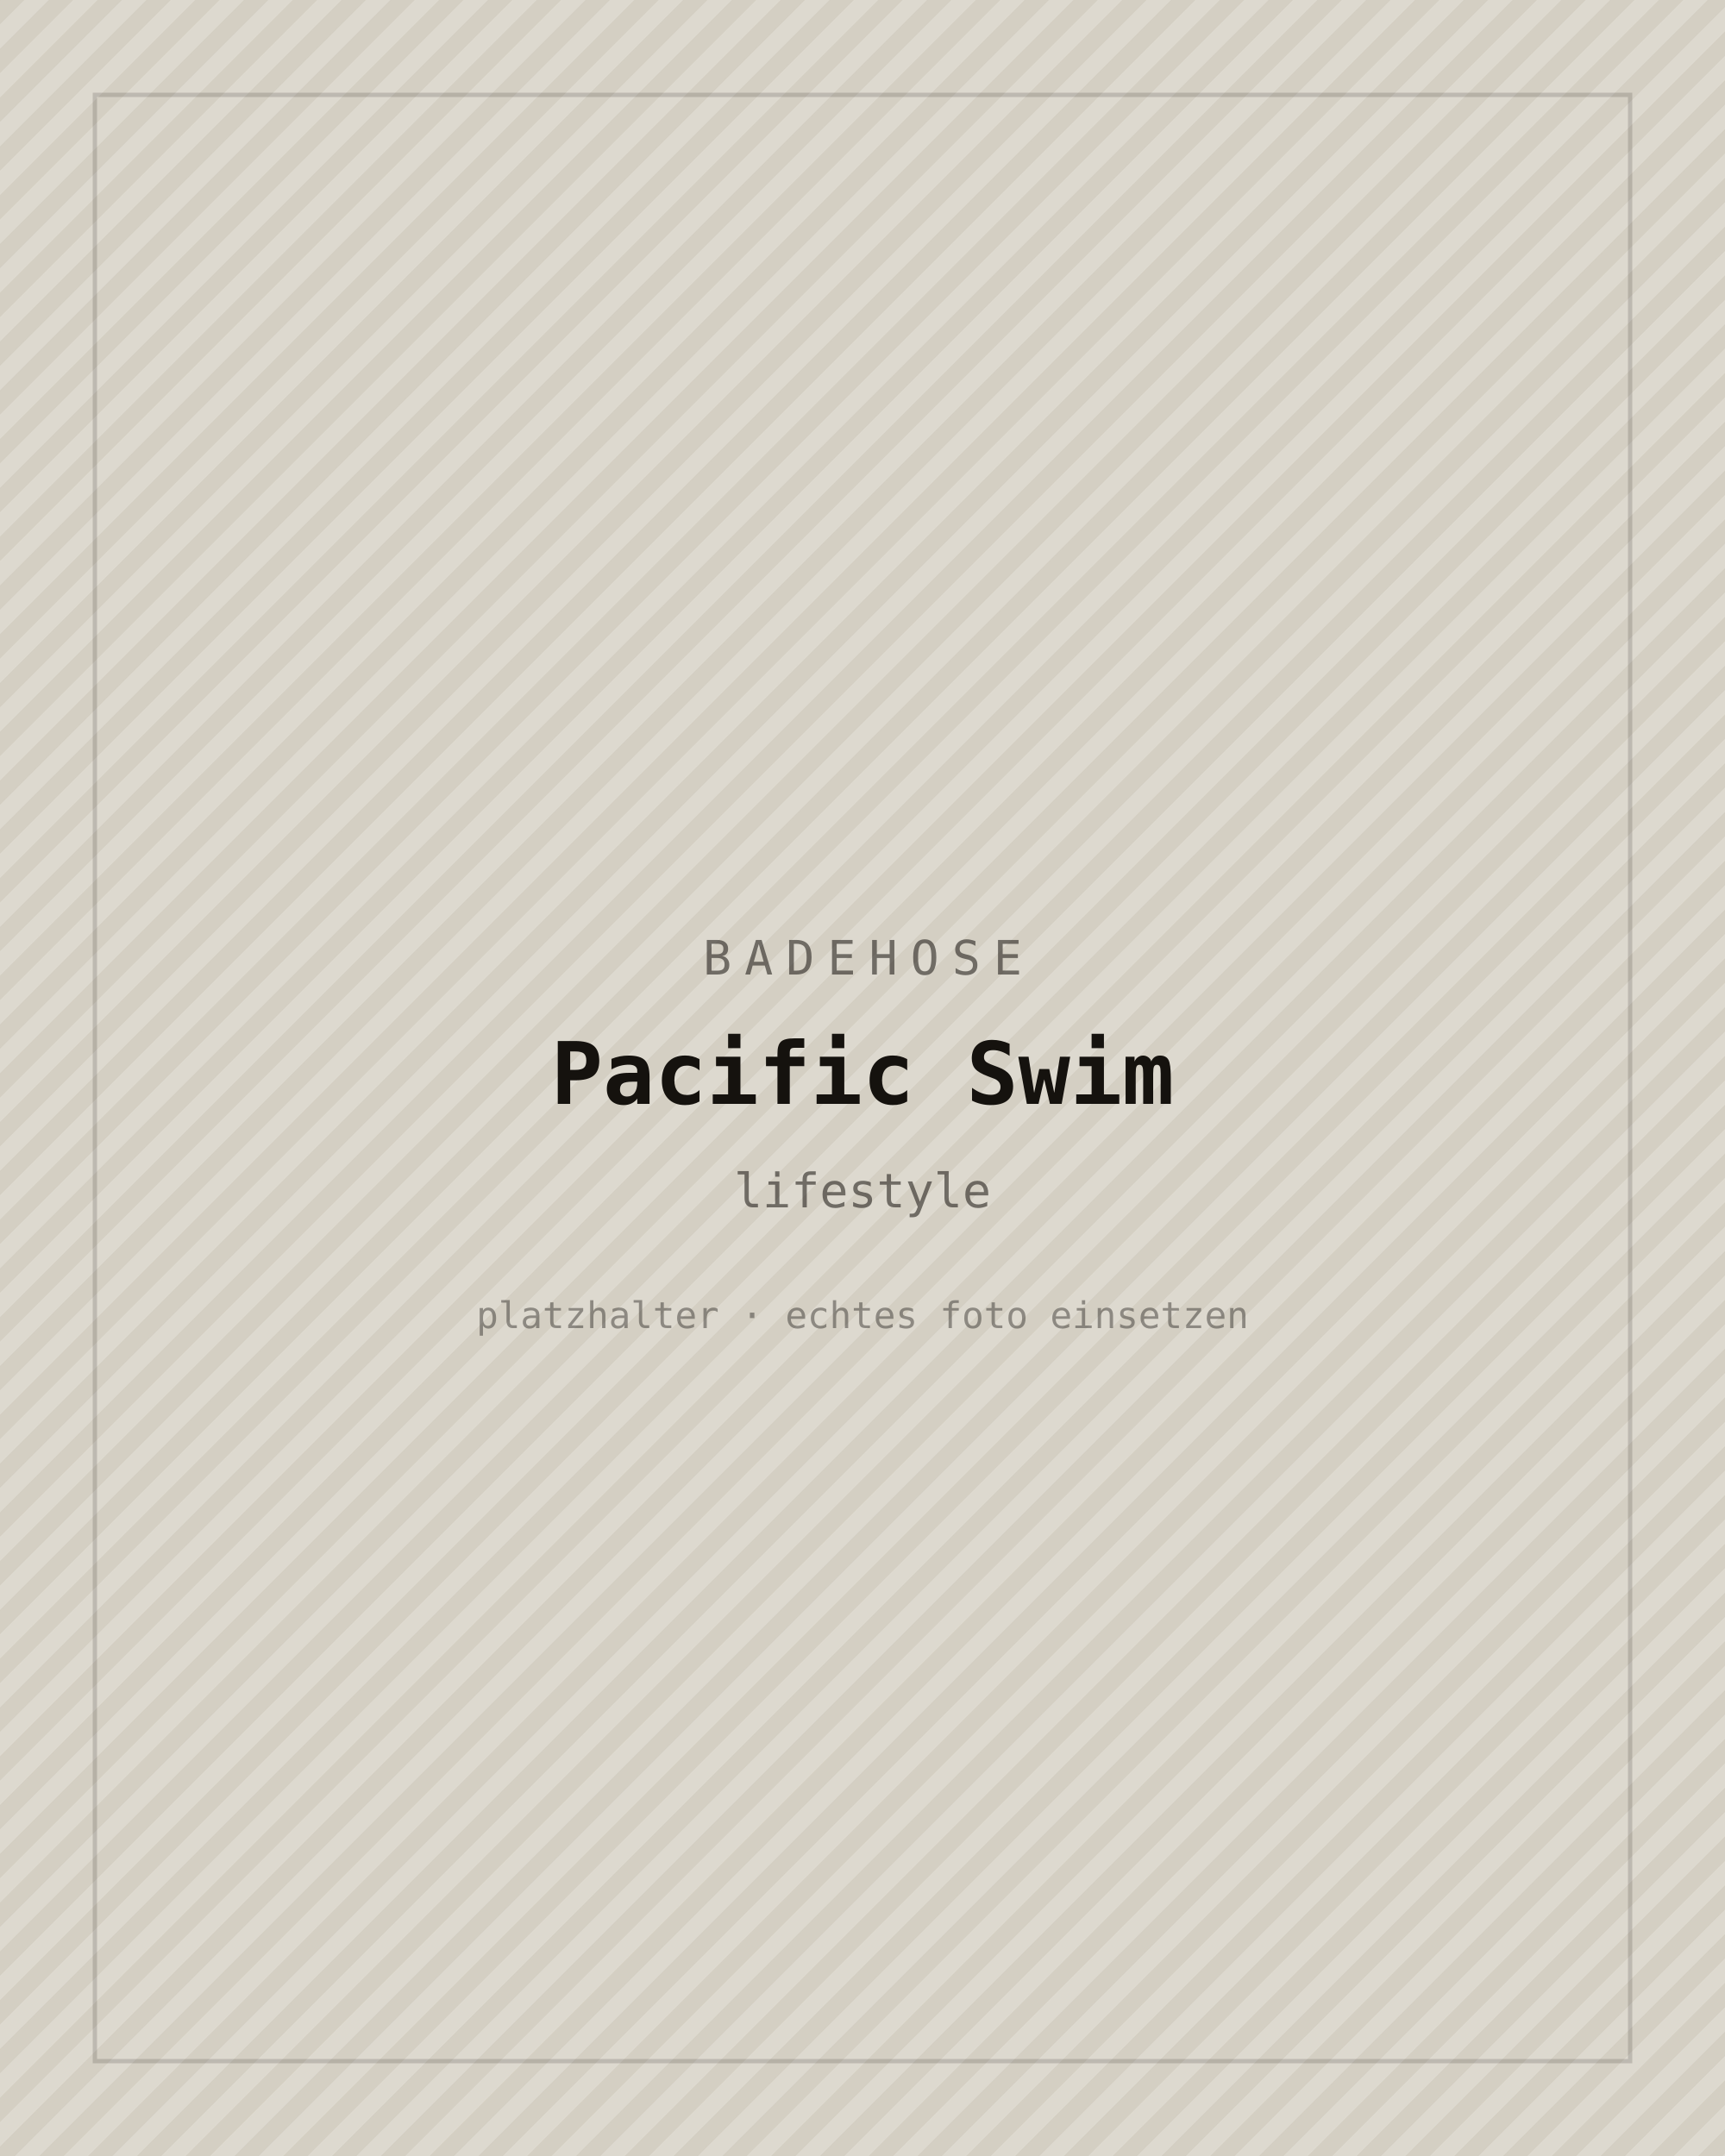
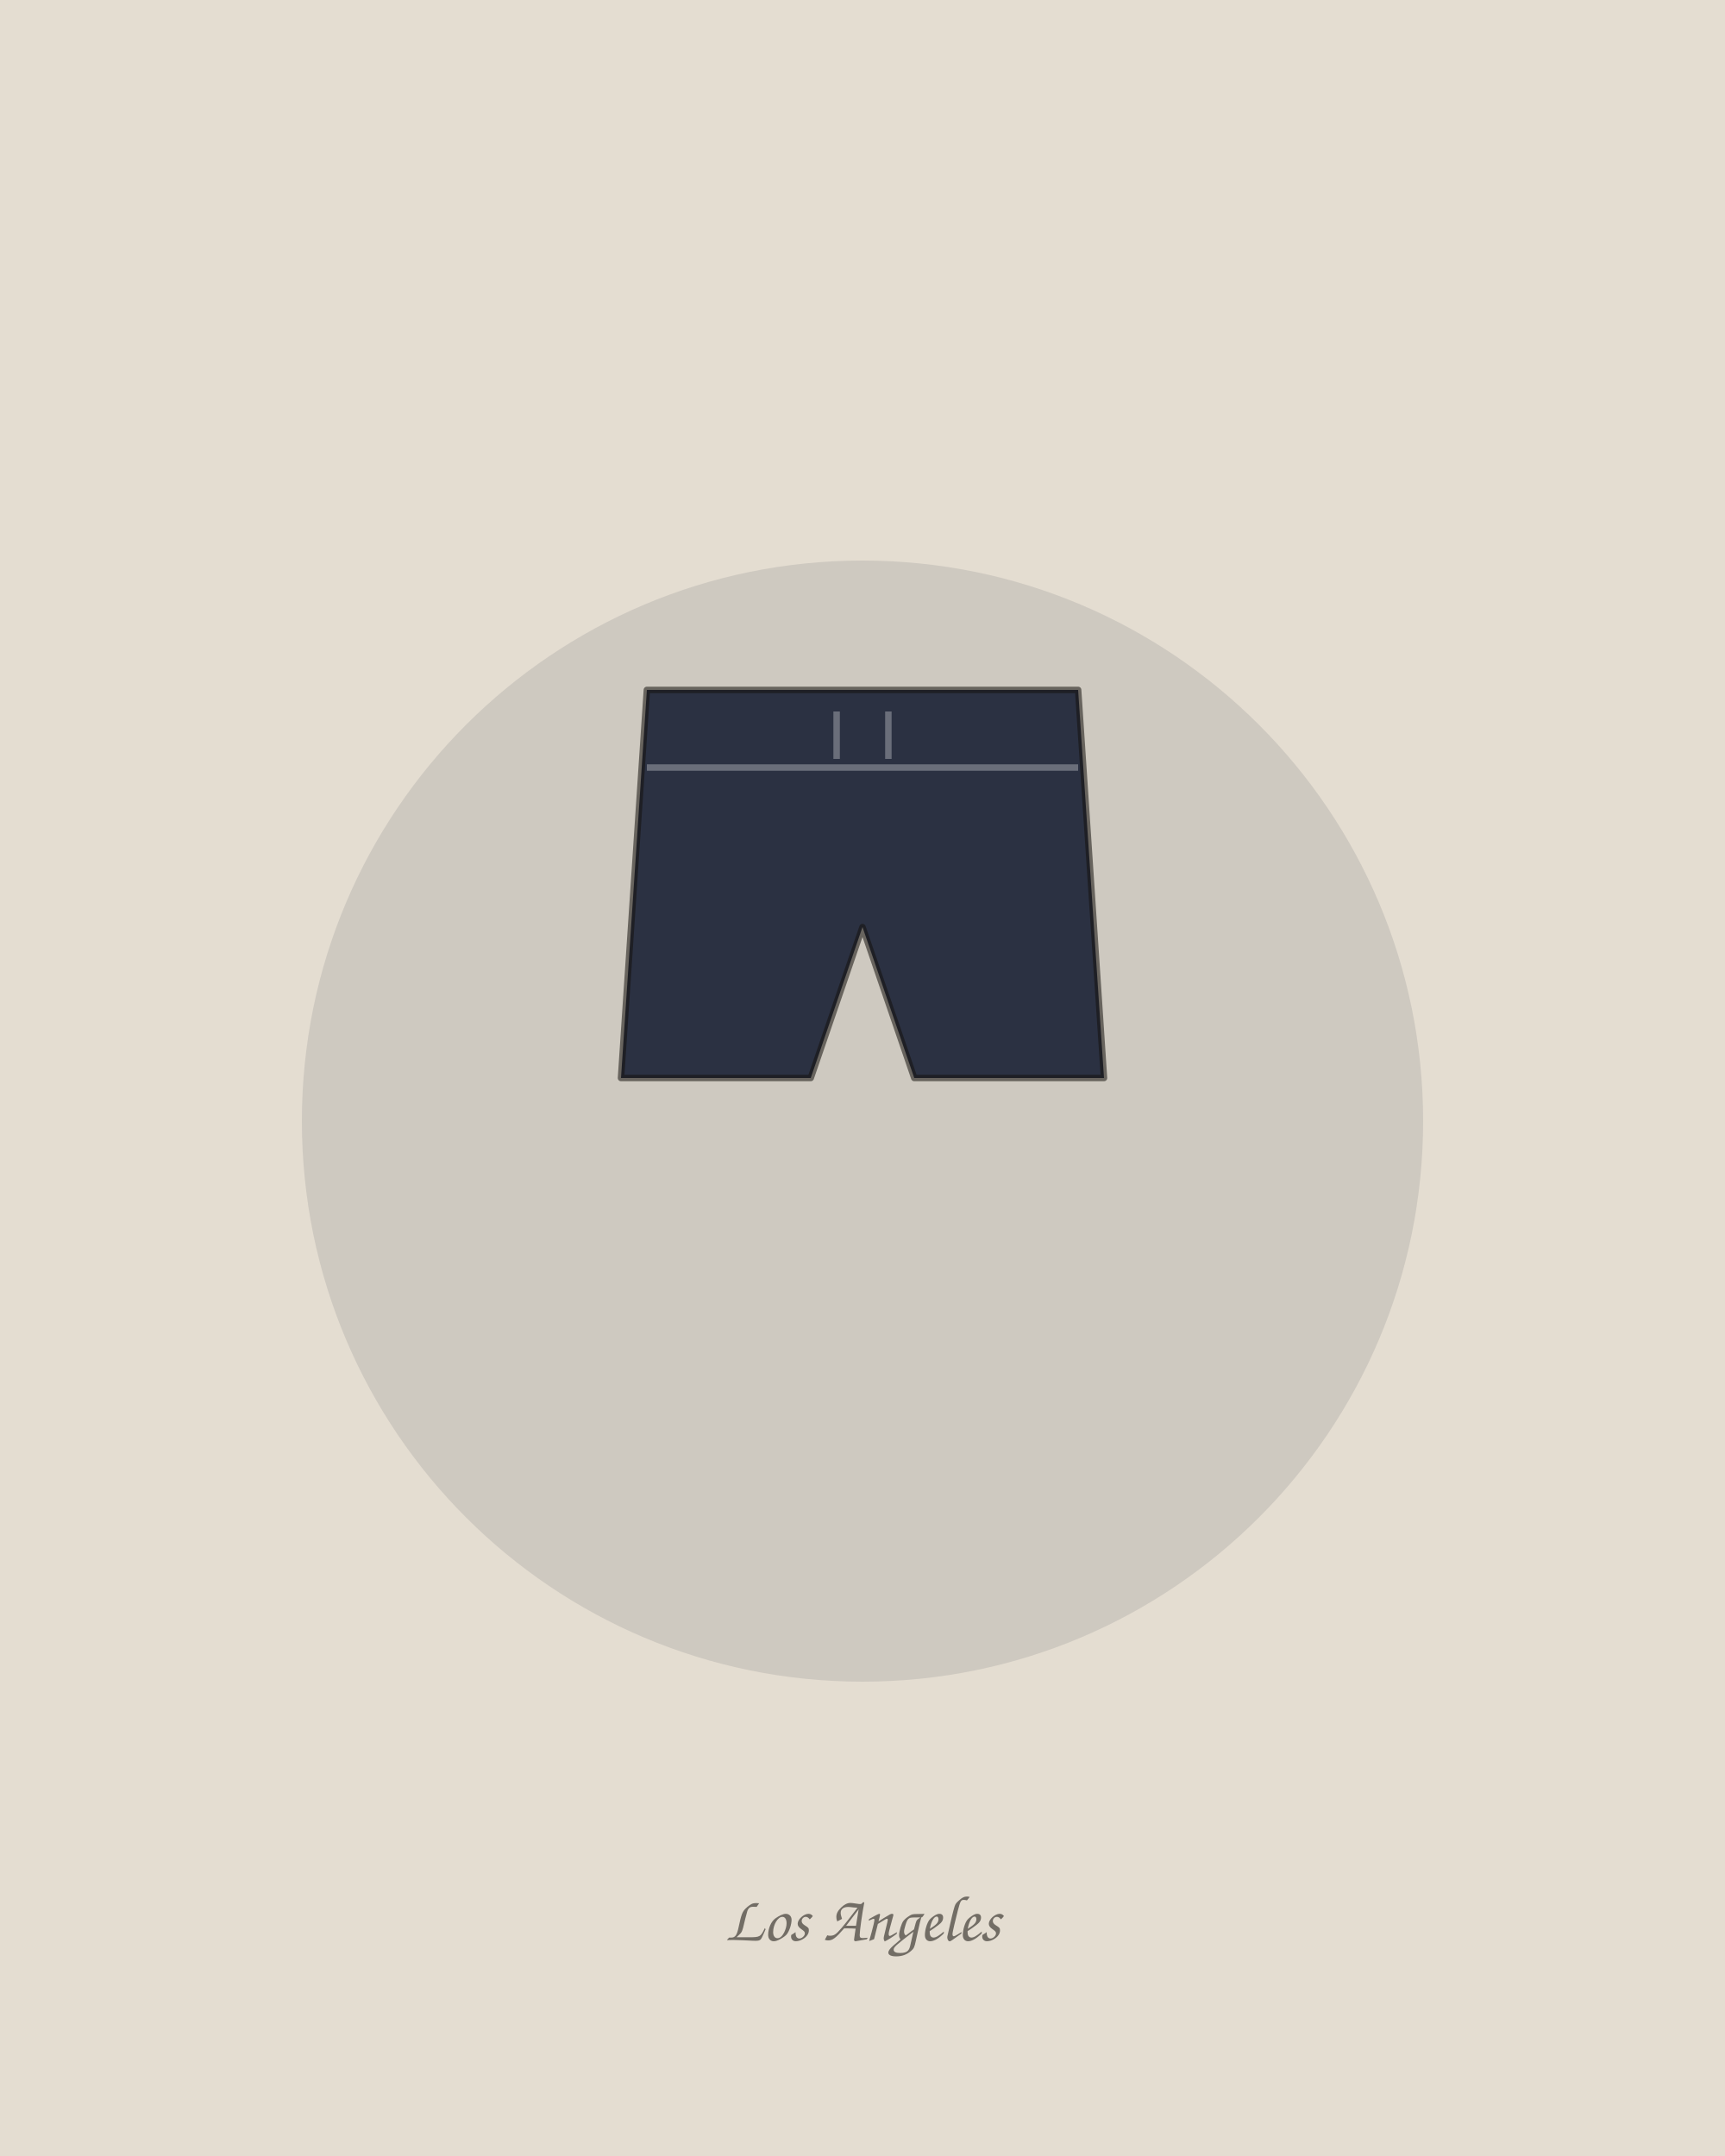
<svg xmlns="http://www.w3.org/2000/svg" viewBox="0 0 800 1000" width="800" height="1000">
-   <defs>
-     <pattern id="s" width="16" height="16" patternUnits="userSpaceOnUse" patternTransform="rotate(45)">
-       <rect width="16" height="16" fill="#ddd9cf" />
-       <rect width="8" height="16" fill="#d4cfc3" />
-     </pattern>
-   </defs>
-   <rect width="800" height="1000" fill="url(#s)" />
-   <rect x="44" y="44" width="712" height="912" fill="none" stroke="#15120e" stroke-opacity="0.16" stroke-width="2" />
-   <text x="400" y="452" text-anchor="middle" font-family="'Space Mono',monospace" font-size="22" letter-spacing="6" fill="#15120e" opacity="0.55">BADEHOSE</text>
-   <text x="400" y="512" text-anchor="middle" font-family="'Space Mono',monospace" font-weight="700" font-size="40" fill="#15120e">Pacific Swim</text>
-   <text x="400" y="560" text-anchor="middle" font-family="'Space Mono',monospace" font-size="22" fill="#15120e" opacity="0.55">lifestyle</text>
-   <text x="400" y="616" text-anchor="middle" font-family="'Space Mono',monospace" font-size="17" fill="#15120e" opacity="0.4">platzhalter · echtes foto einsetzen</text>
+   <rect width="800" height="1000" fill="#e4ddd1" />
+   <circle cx="400" cy="520" r="260" fill="#2b3142" opacity="0.12" />
+   <path d="M300 320 L500 320 L512 500 L424 500 L400 430 L376 500 L288 500 Z" fill="#2b3142" stroke="rgba(20,18,14,.55)" stroke-width="3" stroke-linejoin="round" />
+   <line x1="300" y1="356" x2="500" y2="356" stroke="rgba(255,255,255,.30)" stroke-width="3" />
+   <path d="M388 330 L388 352 M412 330 L412 352" stroke="rgba(255,255,255,.30)" stroke-width="3" />
+   <text x="400" y="900" text-anchor="middle" font-family="'Permanent Marker',cursive" font-size="30" fill="rgba(20,18,14,.55)">Los Angeles</text>
</svg>
